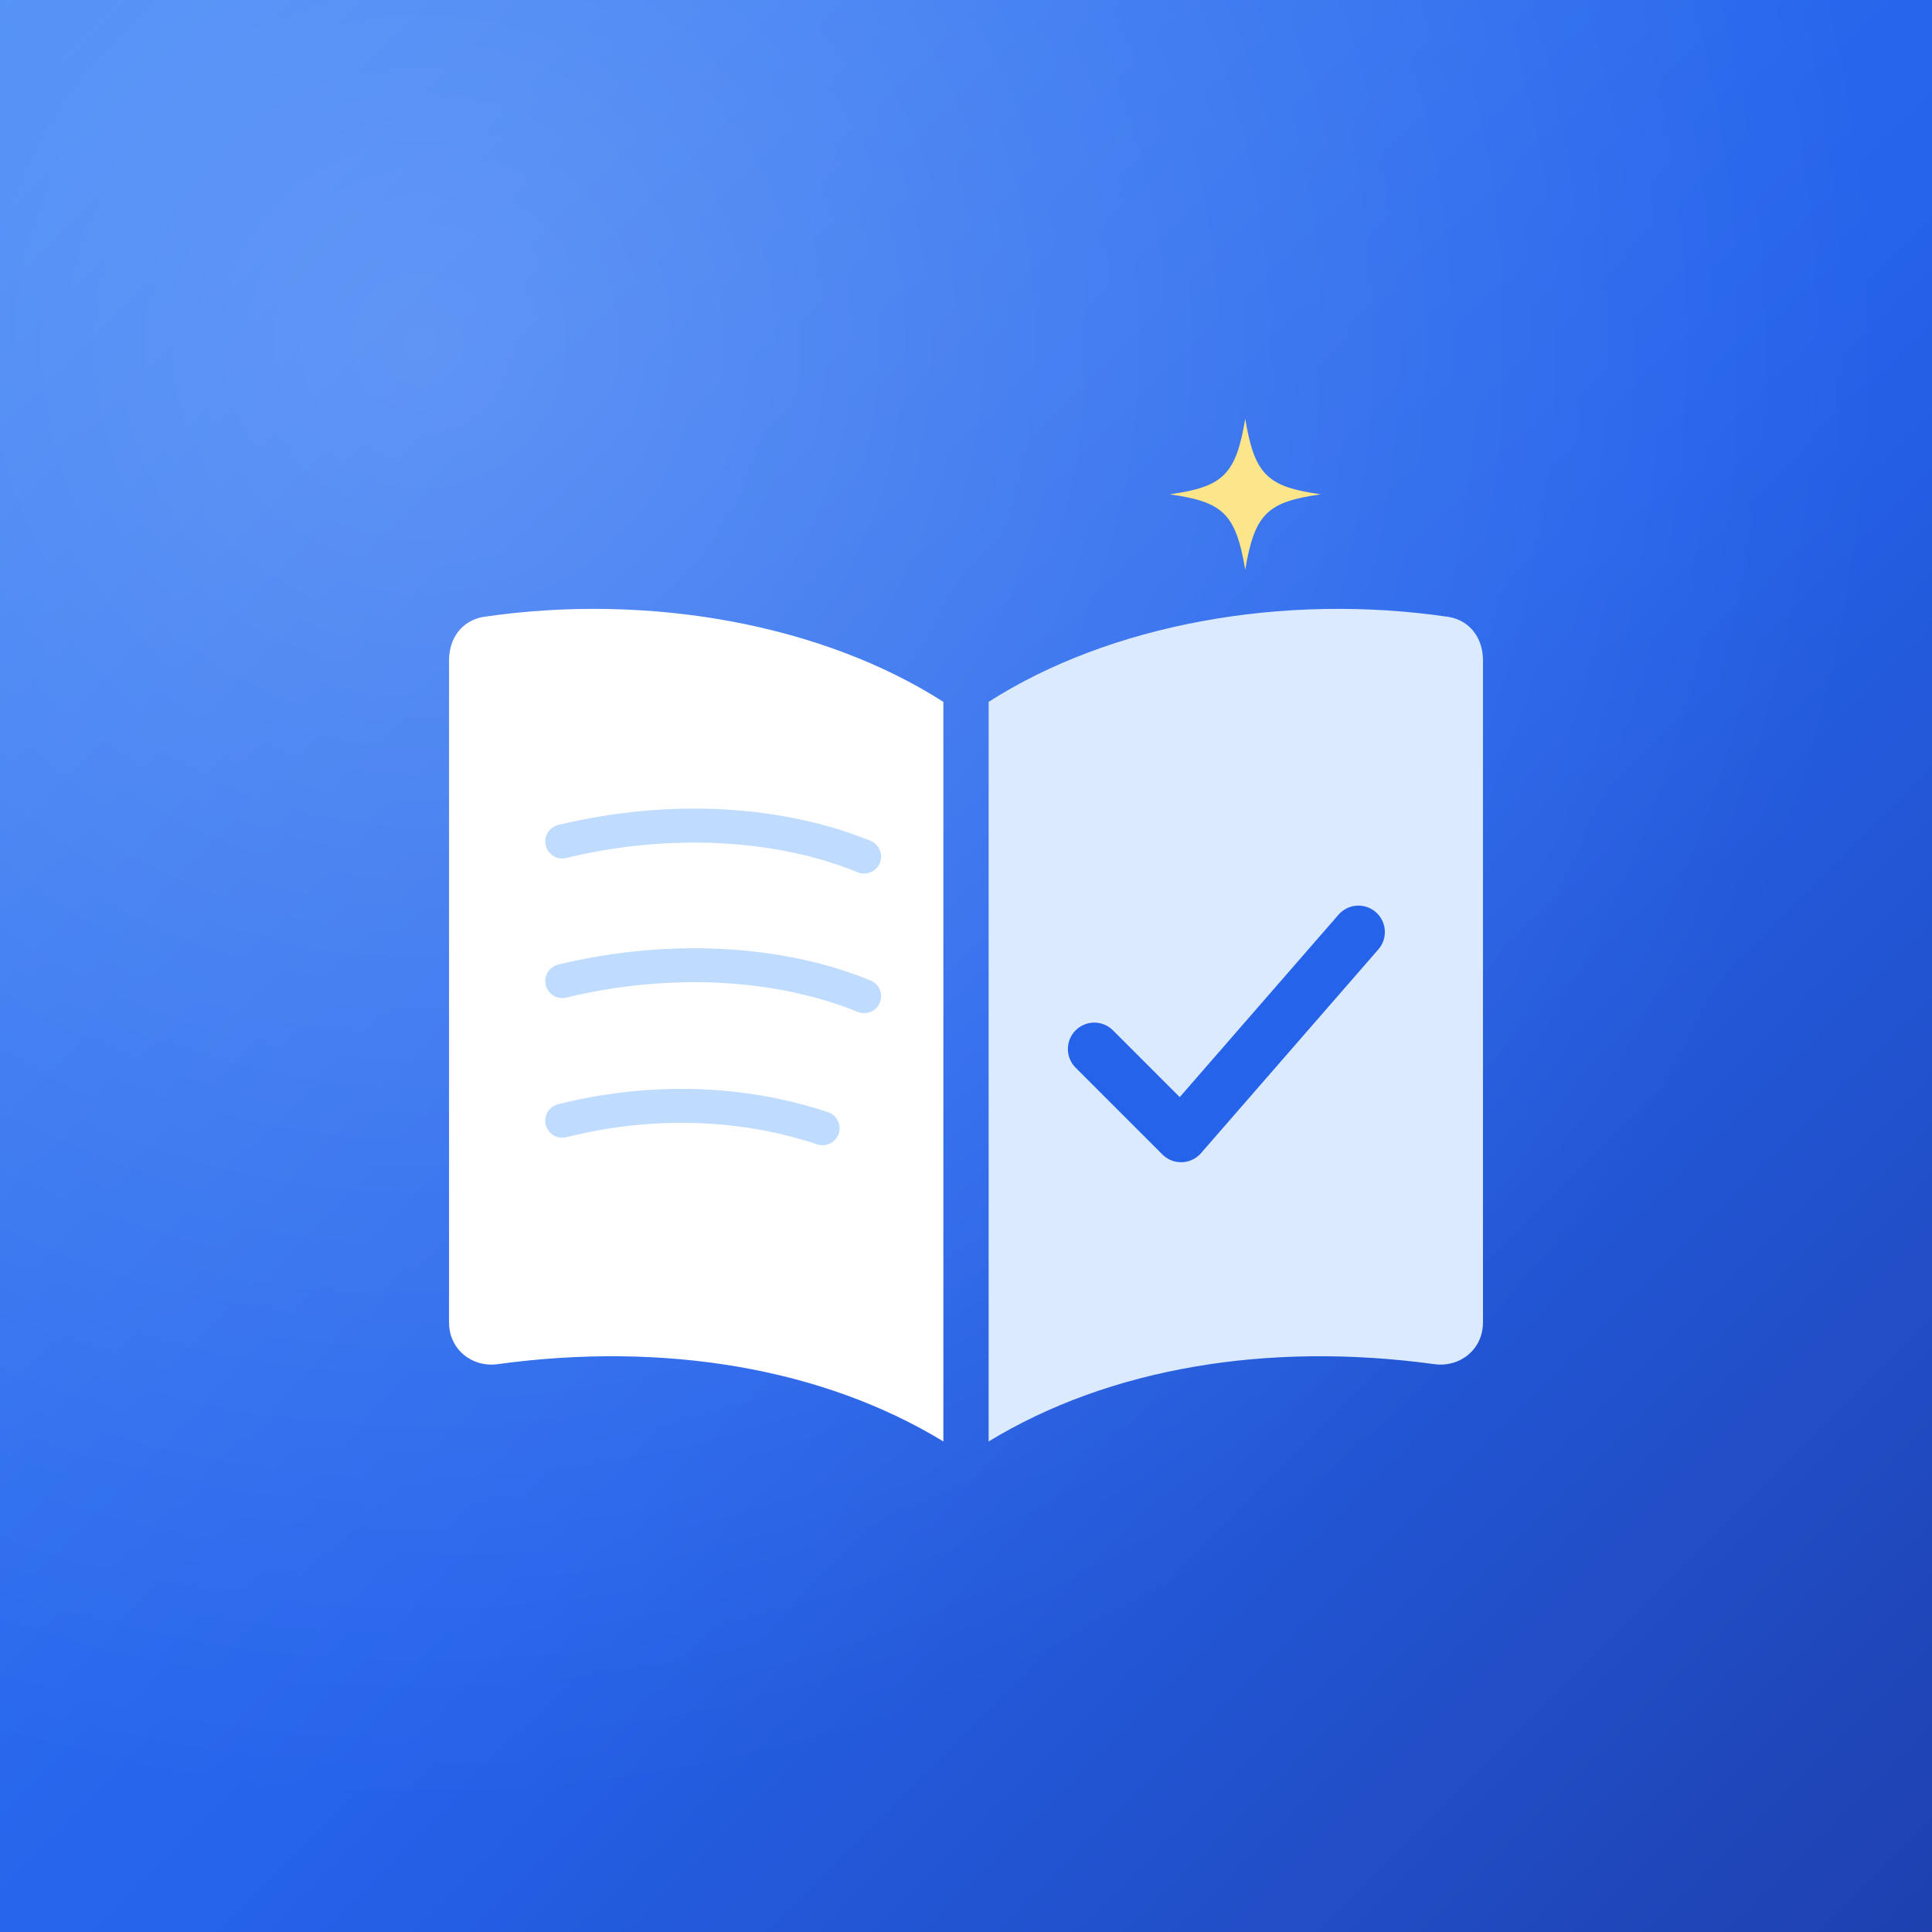
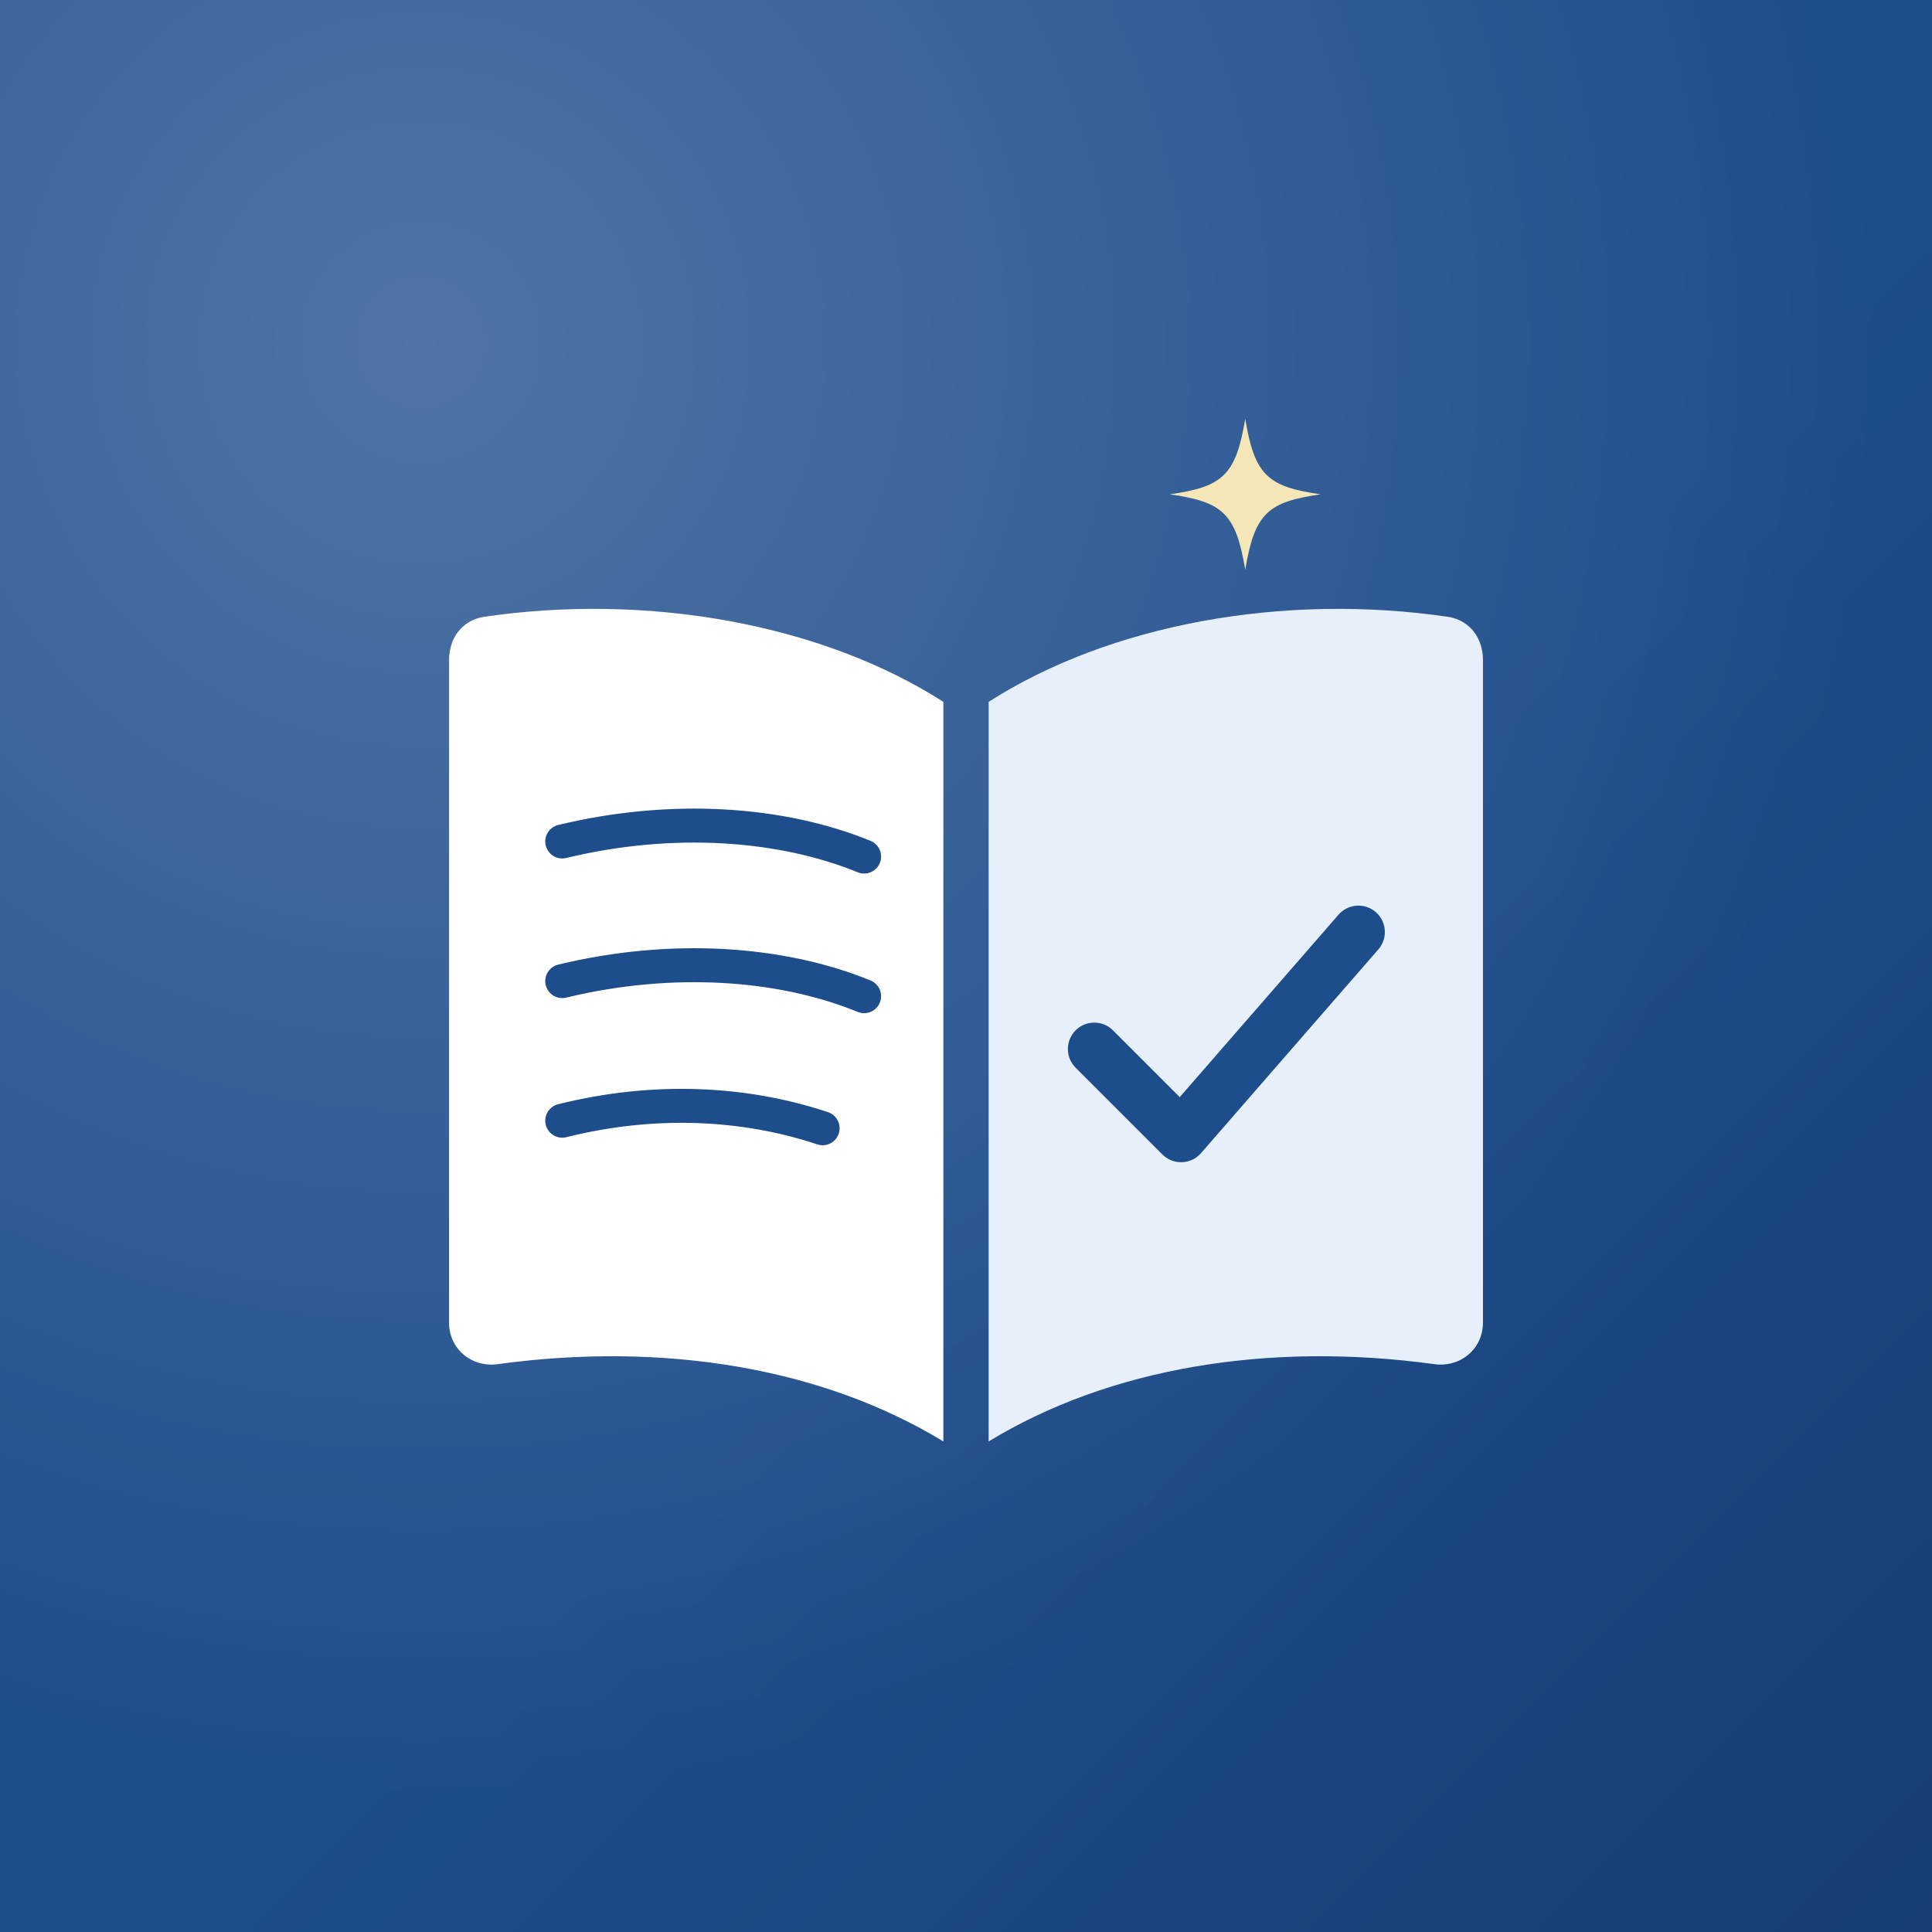
<svg xmlns="http://www.w3.org/2000/svg" viewBox="0 0 1024 1024" width="1024" height="1024">
  <defs>
    <linearGradient id="bg" x1="0" y1="0" x2="1" y2="1">
-       <stop offset="0" stop-color="#3B82F6" />
-       <stop offset="0.55" stop-color="#2563EB" />
-       <stop offset="1" stop-color="#1E40AF" />
+       <stop offset="0" stop-color="#1e4d8c" />
+       <stop offset="0.55" stop-color="#1e4d8c" />
+       <stop offset="1" stop-color="#163e73" />
    </linearGradient>
    <radialGradient id="glow" cx="0.22" cy="0.18" r="0.75">
      <stop offset="0" stop-color="#FFFFFF" stop-opacity="0.22" />
      <stop offset="1" stop-color="#FFFFFF" stop-opacity="0" />
    </radialGradient>
  </defs>
  <rect width="1024" height="1024" rx="0" fill="url(#bg)" />
  <rect width="1024" height="1024" rx="0" fill="url(#glow)" />
  <path d="M500 372 C 436 331 344 314 256 327 C 245 329 238 338 238 350 L 238 701 C 238 715 250 725 264 723 C 352 711 436 725 500 764 Z" fill="#FFFFFF" />
-   <path d="M524 372 C 588 331 680 314 768 327 C 779 329 786 338 786 350 L 786 701 C 786 715 774 725 760 723 C 672 711 588 725 524 764 Z" fill="#DBEAFE" />
-   <path d="M298 446 C 356 432 414 436 458 454" fill="none" stroke="#BFDBFE" stroke-width="18" stroke-linecap="round" />
-   <path d="M298 520 C 356 506 414 510 458 528" fill="none" stroke="#BFDBFE" stroke-width="18" stroke-linecap="round" />
-   <path d="M298 594 C 346 582 394 584 436 598" fill="none" stroke="#BFDBFE" stroke-width="18" stroke-linecap="round" />
-   <path d="M580 556 L 626 602 L 720 494" fill="none" stroke="#2563EB" stroke-width="28" stroke-linecap="round" stroke-linejoin="round" />
-   <path d="M660 222 C 665 252 672 258 700 262 C 672 266 665 272 660 302 C 655 272 648 266 620 262 C 648 258 655 252 660 222 Z" fill="#FDE68A" />
+   <path d="M524 372 C 588 331 680 314 768 327 C 779 329 786 338 786 350 L 786 701 C 786 715 774 725 760 723 C 672 711 588 725 524 764 Z" fill="#e7f0fa" />
+   <path d="M298 446 C 356 432 414 436 458 454" fill="none" stroke="#1e4d8c" stroke-width="18" stroke-linecap="round" />
+   <path d="M298 520 C 356 506 414 510 458 528" fill="none" stroke="#1e4d8c" stroke-width="18" stroke-linecap="round" />
+   <path d="M298 594 C 346 582 394 584 436 598" fill="none" stroke="#1e4d8c" stroke-width="18" stroke-linecap="round" />
+   <path d="M580 556 L 626 602 L 720 494" fill="none" stroke="#1e4d8c" stroke-width="28" stroke-linecap="round" stroke-linejoin="round" />
+   <path d="M660 222 C 665 252 672 258 700 262 C 672 266 665 272 660 302 C 655 272 648 266 620 262 C 648 258 655 252 660 222 Z" fill="#f5e6b8" />
</svg>
